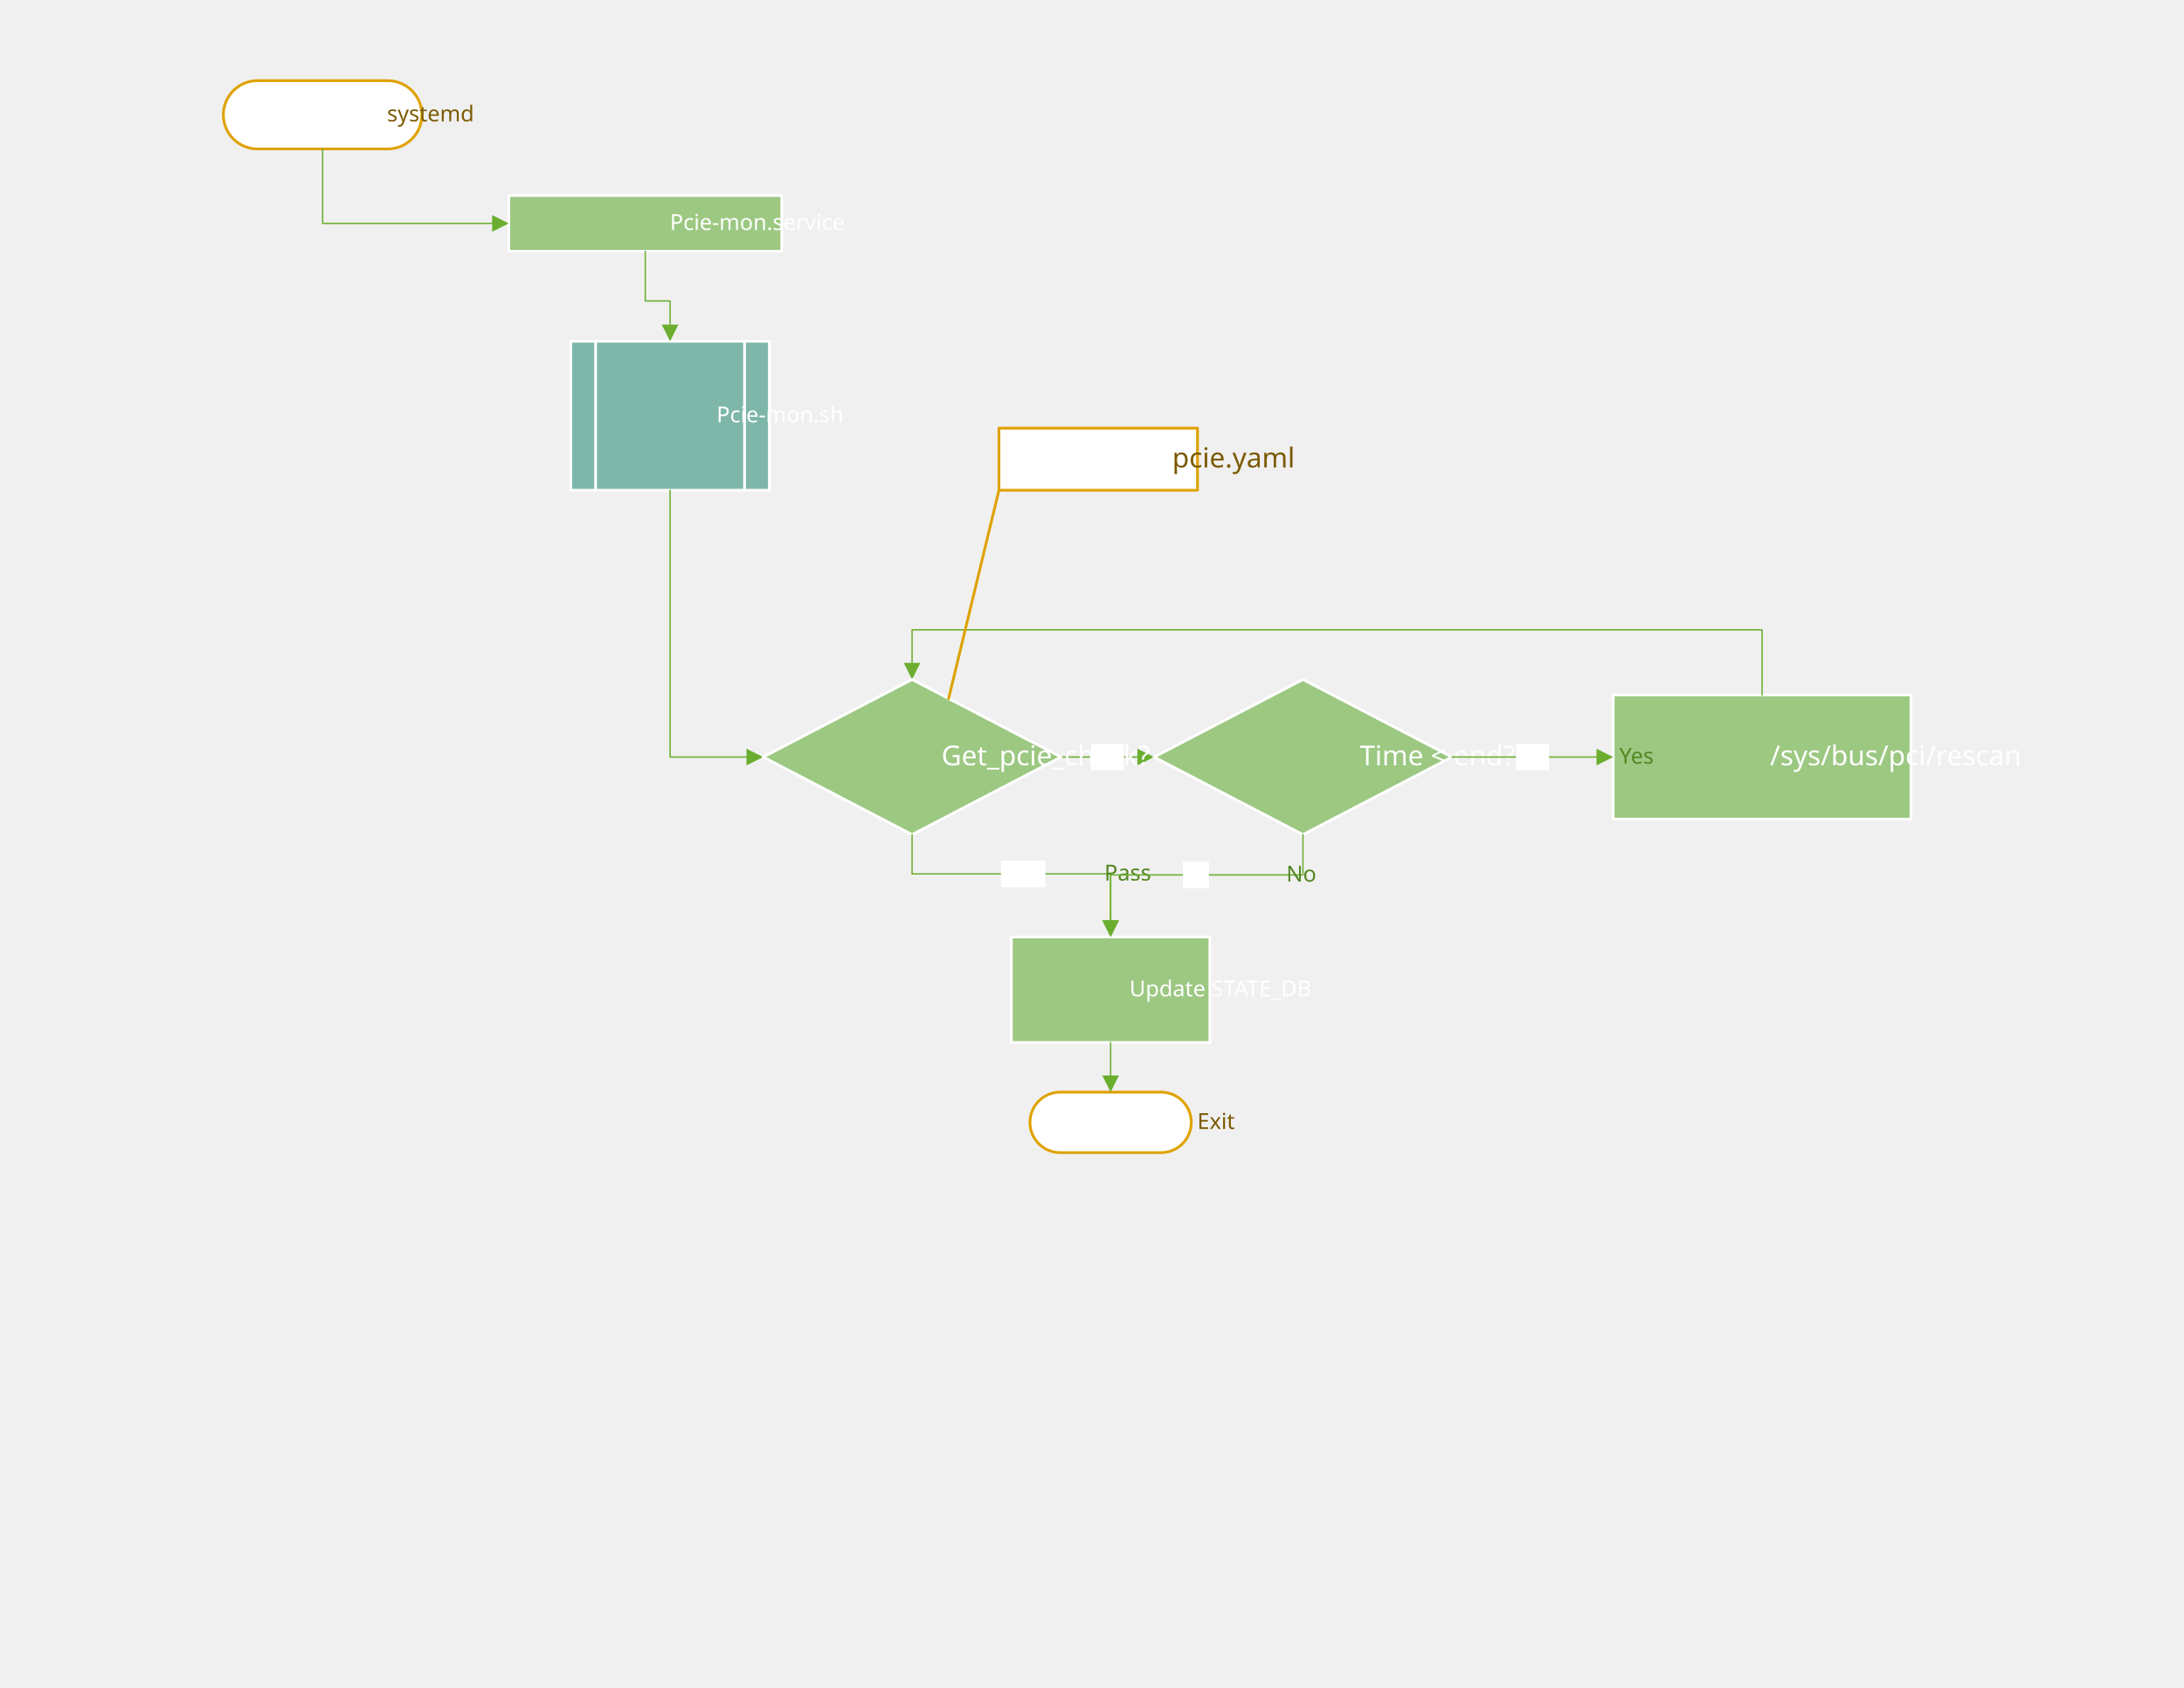
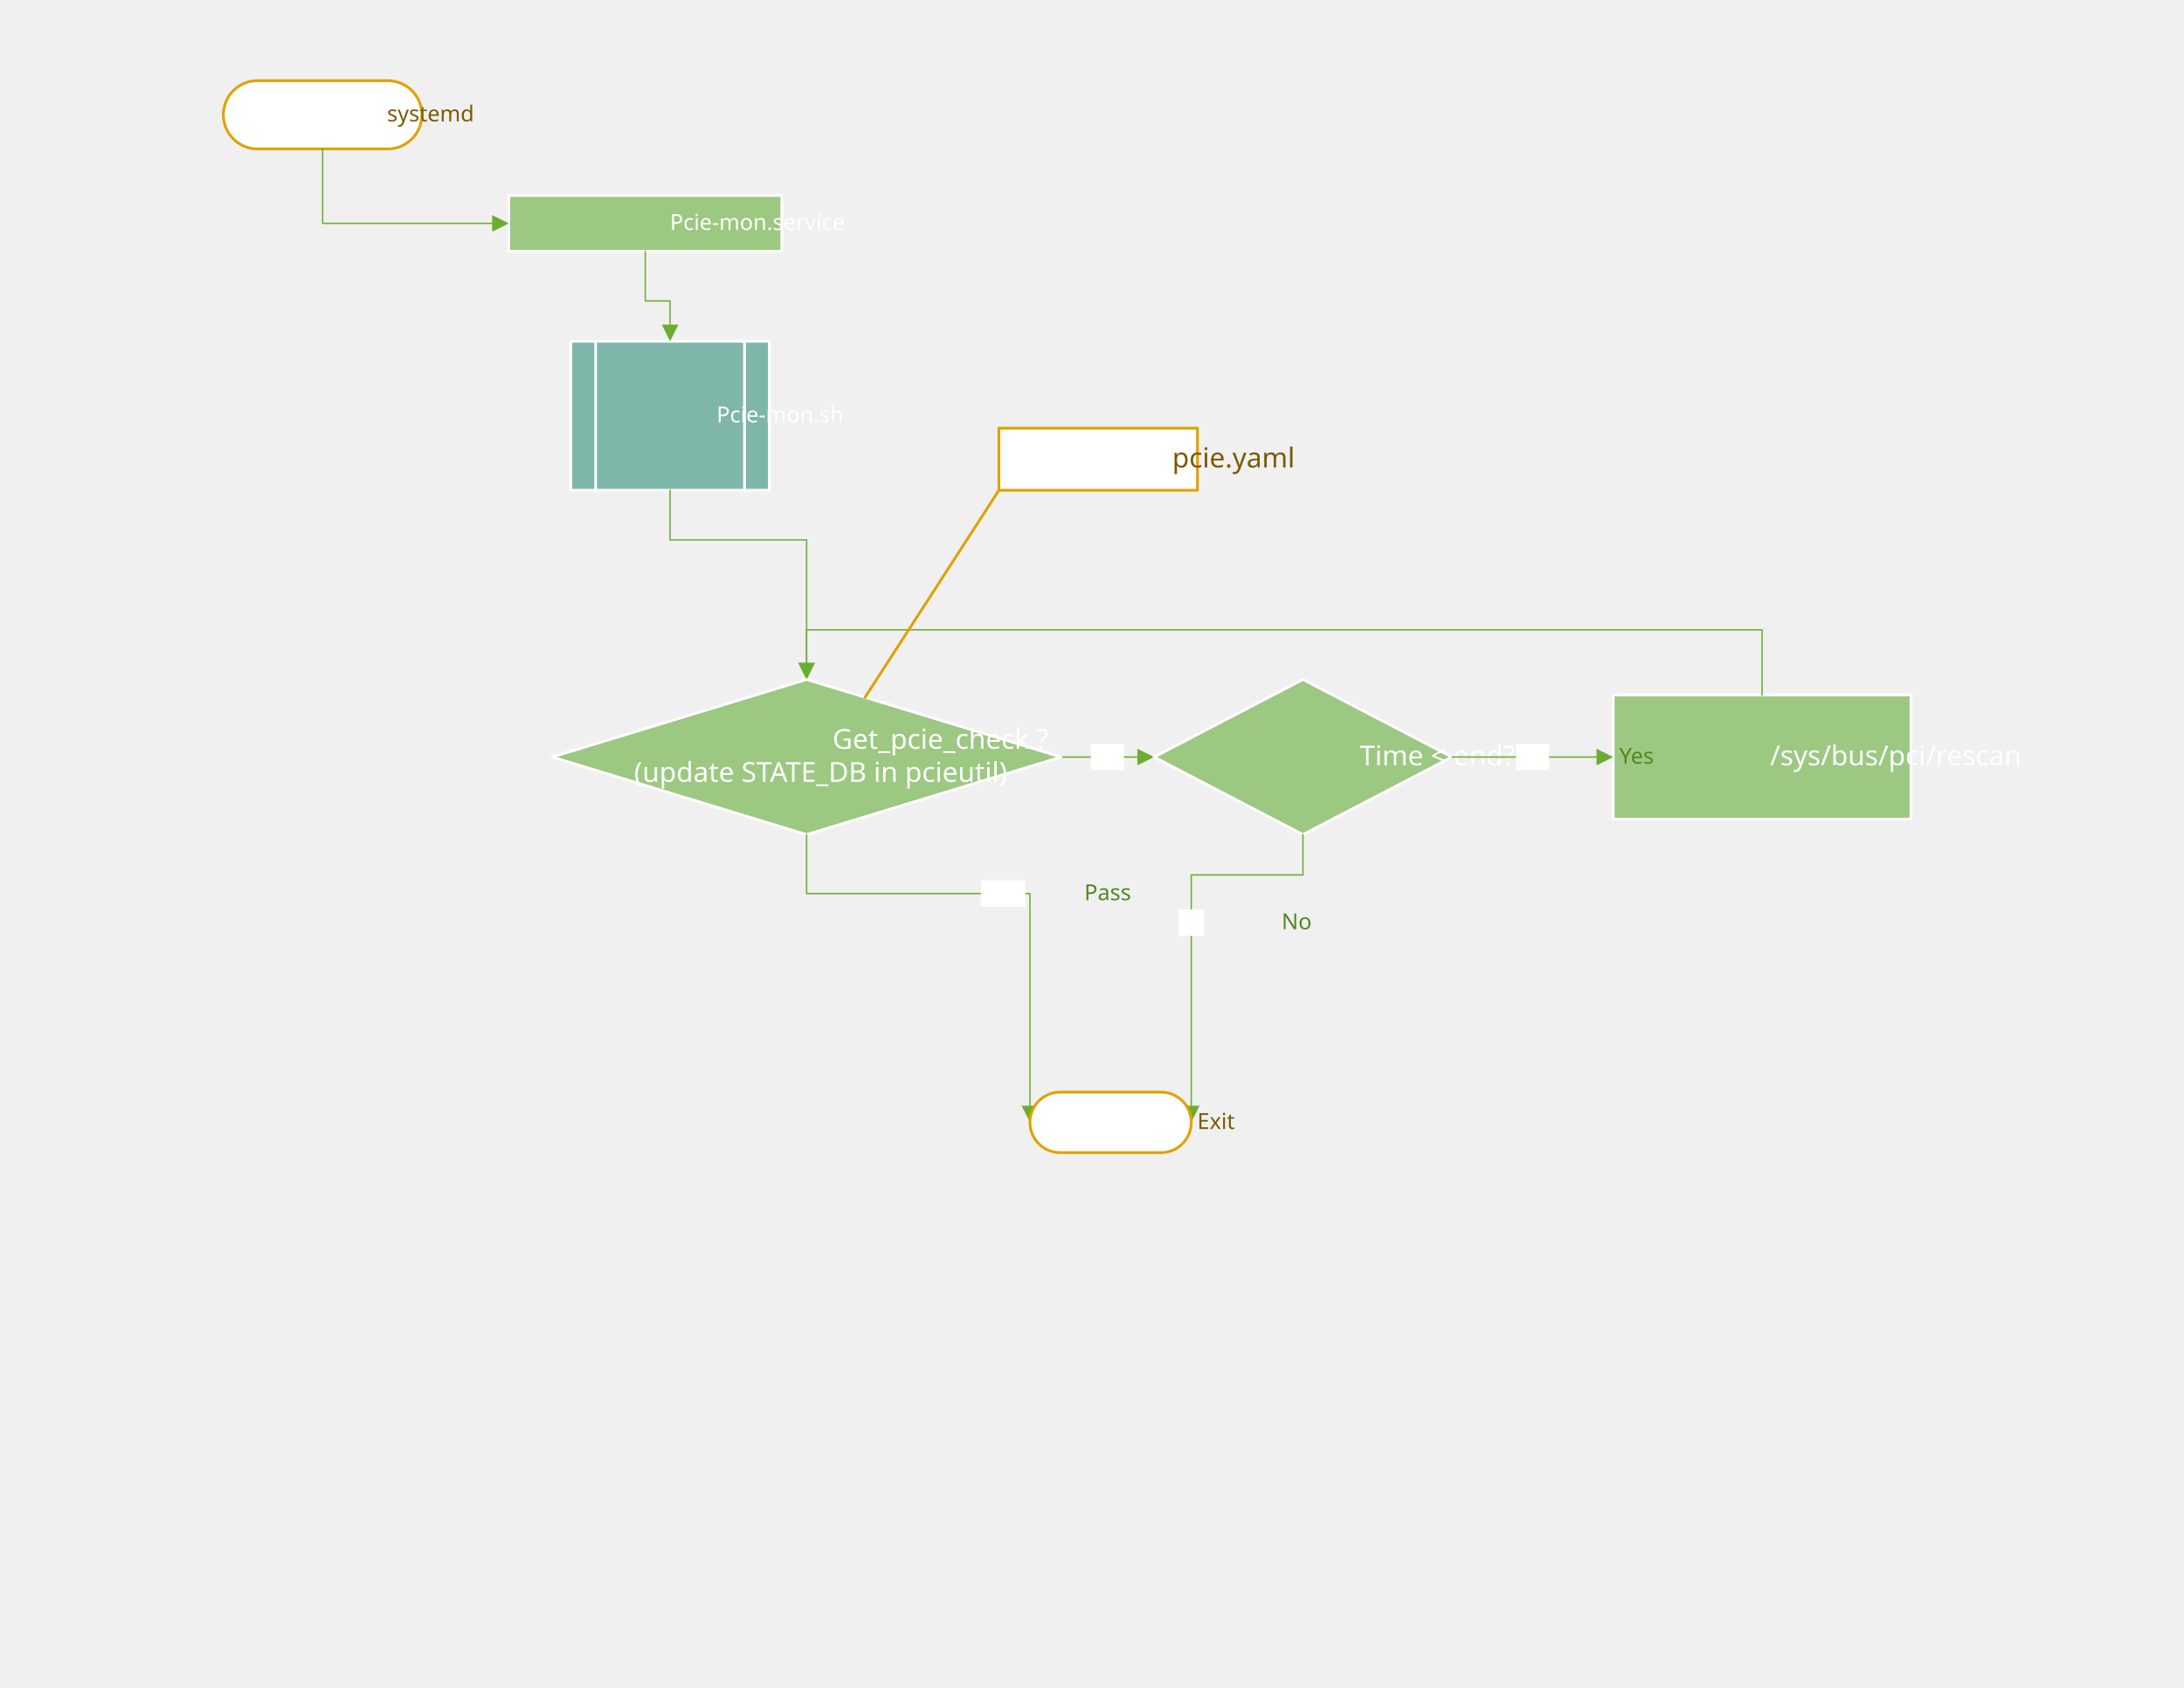
- <svg xmlns="http://www.w3.org/2000/svg" xmlns:ns1="http://schemas.microsoft.com/visio/2003/SVGExtensions/" xmlns:xlink="http://www.w3.org/1999/xlink" width="11in" height="8.5in" viewBox="0 0 792 612" xml:space="preserve" color-interpolation-filters="sRGB" class="st15">
+ <svg xmlns="http://www.w3.org/2000/svg" xmlns:ns1="http://schemas.microsoft.com/visio/2003/SVGExtensions/" xmlns:xlink="http://www.w3.org/1999/xlink" width="11in" height="8.5in" viewBox="0 0 792 612" xml:space="preserve" color-interpolation-filters="sRGB" class="st16">
  <ns1:documentProperties ns1:langID="1033" ns1:viewMarkup="false">
    <ns1:userDefs>
      <ns1:ud ns1:nameU="msvNoAutoConnect" ns1:val="VT0(0):26" />
      <ns1:ud ns1:nameU="visV14CFF" ns1:prompt="" ns1:val="VT0(1):26" />
+       <ns1:ud ns1:nameU="visFlowchartType" ns1:prompt="" ns1:val="VT4(CrossFunctional)" />
    </ns1:userDefs>
  </ns1:documentProperties>
  <style type="text/css">
	
		.st1 {fill:#9cc882;stroke:#ffffff;stroke-linecap:round;stroke-linejoin:round;stroke-width:1}
		.st2 {fill:#ffffff;font-family:Franklin Gothic Book;font-size:0.667em}
		.st3 {fill:#ffffff;stroke:#dfa202;stroke-linecap:round;stroke-linejoin:round;stroke-width:1}
		.st4 {fill:#7c5b02;font-family:Franklin Gothic Book;font-size:0.667em}
		.st5 {marker-end:url(#mrkr4-12);stroke:#6bae2f;stroke-linecap:round;stroke-linejoin:round;stroke-width:0.5}
		.st6 {fill:#6bae2f;fill-opacity:1;stroke:#6bae2f;stroke-opacity:1;stroke-width:0.166}
		.st7 {fill:#7eb6aa}
		.st8 {stroke:#ffffff;stroke-linecap:round;stroke-linejoin:round;stroke-width:1}
		.st9 {fill:#ffffff;font-family:Franklin Gothic Book;font-size:0.833em}
		.st10 {fill:#ffffff;stroke:none;stroke-linecap:butt;stroke-width:7.2}
		.st11 {fill:#528722;font-family:Franklin Gothic Book;font-size:0.667em}
- 		.st12 {fill:#ffffff}
- 		.st13 {stroke:#dea202;stroke-linecap:round;stroke-linejoin:round;stroke-width:1}
- 		.st14 {fill:#7b5a01;font-family:Franklin Gothic Book;font-size:0.833em}
- 		.st15 {fill:none;fill-rule:evenodd;font-size:12px;overflow:visible;stroke-linecap:square;stroke-miterlimit:3}
+ 		.st12 {font-size:1em}
+ 		.st13 {fill:#ffffff}
+ 		.st14 {stroke:#dea202;stroke-linecap:round;stroke-linejoin:round;stroke-width:1}
+ 		.st15 {fill:#7b5a01;font-family:Franklin Gothic Book;font-size:0.833em}
+ 		.st16 {fill:none;fill-rule:evenodd;font-size:12px;overflow:visible;stroke-linecap:square;stroke-miterlimit:3}
	
	</style>
  <defs id="Markers">
    <g id="lend4">
      <path d="M 2 1 L 0 0 L 2 -1 L 2 1 " style="stroke:none" />
    </g>
    <marker id="mrkr4-12" class="st6" ns1:arrowType="4" ns1:arrowSize="2" ns1:setback="12.08" refX="-12.08" orient="auto" markerUnits="strokeWidth" overflow="visible">
      <use xlink:href="#lend4" transform="scale(-6.04,-6.04) " />
    </marker>
  </defs>
  <g ns1:mID="0" ns1:index="1" ns1:groupContext="foregroundPage">
    <ns1:userDefs>
      <ns1:ud ns1:nameU="msvThemeOrder" ns1:val="VT0(0):26" />
      <ns1:ud ns1:nameU="visNavType" ns1:val="VT0(1):26" />
    </ns1:userDefs>
    <ns1:pageProperties ns1:drawingScale="1" ns1:pageScale="1" ns1:drawingUnits="0" ns1:shadowOffsetX="8.50394" ns1:shadowOffsetY="-8.50394" />
    <ns1:layer ns1:name="Connector" ns1:index="0" />
    <ns1:layer ns1:name="Flowchart" ns1:index="1" />
    <ns1:layer ns1:name="Callout" ns1:index="2" />
    <g id="shape172-1" ns1:mID="172" ns1:groupContext="shape" ns1:layerMember="1" transform="translate(184.5,-520.875)">
      <ns1:custProps>
        <ns1:cp ns1:nameU="Cost" ns1:lbl="Cost" ns1:prompt="" ns1:type="7" ns1:format="@" ns1:sortKey="" ns1:invis="false" ns1:ask="false" ns1:langID="1033" ns1:cal="0" />
        <ns1:cp ns1:nameU="ProcessNumber" ns1:lbl="Process Number" ns1:prompt="" ns1:type="2" ns1:format="" ns1:sortKey="" ns1:invis="false" ns1:ask="false" ns1:langID="1033" ns1:cal="0" />
        <ns1:cp ns1:nameU="Owner" ns1:lbl="Owner" ns1:prompt="" ns1:type="0" ns1:format="" ns1:sortKey="" ns1:invis="false" ns1:ask="false" ns1:langID="1033" ns1:cal="0" />
        <ns1:cp ns1:nameU="Function" ns1:lbl="Function" ns1:prompt="" ns1:type="0" ns1:format="" ns1:sortKey="" ns1:invis="false" ns1:ask="false" ns1:langID="1033" ns1:cal="0" ns1:val="VT4()" />
        <ns1:cp ns1:nameU="StartDate" ns1:lbl="Start Date" ns1:prompt="" ns1:type="5" ns1:format="" ns1:sortKey="" ns1:invis="false" ns1:ask="false" ns1:langID="1033" ns1:cal="0" />
        <ns1:cp ns1:nameU="EndDate" ns1:lbl="End Date" ns1:prompt="" ns1:type="5" ns1:format="" ns1:sortKey="" ns1:invis="false" ns1:ask="false" ns1:langID="1033" ns1:cal="0" />
        <ns1:cp ns1:nameU="Status" ns1:lbl="Status" ns1:prompt="" ns1:type="4" ns1:format=";Not Started;In Progress;Completed;Deferred;Waiting on Input" ns1:sortKey="" ns1:invis="false" ns1:ask="false" ns1:langID="1033" ns1:cal="0" ns1:val="VT4()" />
      </ns1:custProps>
      <ns1:userDefs>
        <ns1:ud ns1:nameU="visVersion" ns1:prompt="" ns1:val="VT0(15):26" />
        <ns1:ud ns1:nameU="DefaultWidth" ns1:prompt="" ns1:val="VT0(1):0" />
        <ns1:ud ns1:nameU="DefaultHeight" ns1:prompt="" ns1:val="VT0(0.75):0" />
        <ns1:ud ns1:nameU="ResizeTxtHeight" ns1:prompt="" ns1:val="VT0(0.75):0" />
        <ns1:ud ns1:nameU="visNavOrder" ns1:val="VT0(26000):26" />
      </ns1:userDefs>
      <ns1:textBlock ns1:margins="rect(2,2,2,2)" />
      <ns1:textRect cx="49.5" cy="601.875" width="99" height="20.25" />
      <rect x="0" y="591.75" width="99" height="20.25" class="st1" />
      <text x="20.98" y="604.27" class="st2" ns1:langID="1042">
        <ns1:paragraph ns1:horizAlign="1" />
        <ns1:tabList />Pcie-mon.service</text>
    </g>
    <g id="shape175-4" ns1:mID="175" ns1:groupContext="shape" ns1:layerMember="1" transform="translate(81,-558)">
      <ns1:custProps>
        <ns1:cp ns1:nameU="Cost" ns1:lbl="Cost" ns1:prompt="" ns1:type="7" ns1:format="@" ns1:sortKey="" ns1:invis="false" ns1:ask="false" ns1:langID="1033" ns1:cal="0" />
        <ns1:cp ns1:nameU="ProcessNumber" ns1:lbl="Process Number" ns1:prompt="" ns1:type="2" ns1:format="" ns1:sortKey="" ns1:invis="false" ns1:ask="false" ns1:langID="1033" ns1:cal="0" />
        <ns1:cp ns1:nameU="Owner" ns1:lbl="Owner" ns1:prompt="" ns1:type="0" ns1:format="" ns1:sortKey="" ns1:invis="false" ns1:ask="false" ns1:langID="1033" ns1:cal="0" />
        <ns1:cp ns1:nameU="Function" ns1:lbl="Function" ns1:prompt="" ns1:type="0" ns1:format="" ns1:sortKey="" ns1:invis="false" ns1:ask="false" ns1:langID="1033" ns1:cal="0" ns1:val="VT4()" />
        <ns1:cp ns1:nameU="StartDate" ns1:lbl="Start Date" ns1:prompt="" ns1:type="5" ns1:format="" ns1:sortKey="" ns1:invis="false" ns1:ask="false" ns1:langID="1033" ns1:cal="0" />
        <ns1:cp ns1:nameU="EndDate" ns1:lbl="End Date" ns1:prompt="" ns1:type="5" ns1:format="" ns1:sortKey="" ns1:invis="false" ns1:ask="false" ns1:langID="1033" ns1:cal="0" />
        <ns1:cp ns1:nameU="Status" ns1:lbl="Status" ns1:prompt="" ns1:type="4" ns1:format=";Not Started;In Progress;Completed;Deferred;Waiting on Input" ns1:sortKey="" ns1:invis="false" ns1:ask="false" ns1:langID="1033" ns1:cal="0" ns1:val="VT4()" />
      </ns1:custProps>
      <ns1:userDefs>
        <ns1:ud ns1:nameU="visVersion" ns1:prompt="" ns1:val="VT0(15):26" />
        <ns1:ud ns1:nameU="DefaultWidth" ns1:prompt="" ns1:val="VT0(1):0" />
        <ns1:ud ns1:nameU="DefaultHeight" ns1:prompt="" ns1:val="VT0(0.375):0" />
        <ns1:ud ns1:nameU="ResizeTxtHeight" ns1:prompt="" ns1:val="VT0(0.375):0" />
        <ns1:ud ns1:nameU="visNavOrder" ns1:val="VT0(29000):26" />
      </ns1:userDefs>
      <ns1:textBlock ns1:margins="rect(2,2,2,2)" />
      <ns1:textRect cx="36" cy="599.625" width="72" height="24.75" />
      <path d="M12.37 612 L59.62 612 A12.375 12.375 -180 0 0 59.62 587.25 L12.37 587.25 A12.375 12.375 -180 1 0 12.37 612 Z" class="st3" />
      <text x="21.91" y="602.02" class="st4" ns1:langID="1042">
        <ns1:paragraph ns1:horizAlign="1" />
        <ns1:tabList />systemd</text>
    </g>
    <g id="shape179-7" ns1:mID="179" ns1:groupContext="shape" ns1:layerMember="0" transform="translate(117,-558)">
      <ns1:userDefs>
        <ns1:ud ns1:nameU="visNavOrder" ns1:val="VT0(32000):26" />
      </ns1:userDefs>
      <path d="M0 612 L0 639 L61.46 639" class="st5" />
    </g>
    <g id="shape185-13" ns1:mID="185" ns1:groupContext="shape" ns1:layerMember="1" transform="translate(207,-434.25)">
      <ns1:custProps>
        <ns1:cp ns1:nameU="Cost" ns1:lbl="Cost" ns1:prompt="" ns1:type="7" ns1:format="@" ns1:sortKey="" ns1:invis="false" ns1:ask="false" ns1:langID="1033" ns1:cal="0" />
        <ns1:cp ns1:nameU="ProcessNumber" ns1:lbl="Process Number" ns1:prompt="" ns1:type="2" ns1:format="" ns1:sortKey="" ns1:invis="false" ns1:ask="false" ns1:langID="1033" ns1:cal="0" />
        <ns1:cp ns1:nameU="Owner" ns1:lbl="Owner" ns1:prompt="" ns1:type="0" ns1:format="" ns1:sortKey="" ns1:invis="false" ns1:ask="false" ns1:langID="1033" ns1:cal="0" />
        <ns1:cp ns1:nameU="Function" ns1:lbl="Function" ns1:prompt="" ns1:type="0" ns1:format="" ns1:sortKey="" ns1:invis="false" ns1:ask="false" ns1:langID="1033" ns1:cal="0" ns1:val="VT4()" />
        <ns1:cp ns1:nameU="StartDate" ns1:lbl="Start Date" ns1:prompt="" ns1:type="5" ns1:format="" ns1:sortKey="" ns1:invis="false" ns1:ask="false" ns1:langID="1033" ns1:cal="0" />
        <ns1:cp ns1:nameU="EndDate" ns1:lbl="End Date" ns1:prompt="" ns1:type="5" ns1:format="" ns1:sortKey="" ns1:invis="false" ns1:ask="false" ns1:langID="1033" ns1:cal="0" />
        <ns1:cp ns1:nameU="Status" ns1:lbl="Status" ns1:prompt="" ns1:type="4" ns1:format=";Not Started;In Progress;Completed;Deferred;Waiting on Input" ns1:sortKey="" ns1:invis="false" ns1:ask="false" ns1:langID="1033" ns1:cal="0" ns1:val="VT4()" />
      </ns1:custProps>
      <ns1:userDefs>
        <ns1:ud ns1:nameU="AntiScale" ns1:val="VT0(1):26" />
        <ns1:ud ns1:nameU="visVersion" ns1:prompt="" ns1:val="VT0(15):26" />
        <ns1:ud ns1:nameU="DefaultWidth" ns1:prompt="" ns1:val="VT0(1):0" />
        <ns1:ud ns1:nameU="DefaultHeight" ns1:prompt="" ns1:val="VT0(0.75):0" />
        <ns1:ud ns1:nameU="ResizeTxtHeight" ns1:prompt="" ns1:val="VT0(0.75):0" />
        <ns1:ud ns1:nameU="visNavOrder" ns1:val="VT0(35000):26" />
      </ns1:userDefs>
      <ns1:textBlock ns1:margins="rect(2,2,2,2)" />
      <ns1:textRect cx="36" cy="585" width="54" height="54" />
      <path d="M0 612 L72 612 L72 558 L0 558 L0 612 Z" class="st7" />
      <path d="M0 612 L72 612 L72 558 L0 558 L0 612" class="st8" />
      <path d="M9 612 L9 558" class="st8" />
      <path d="M63 612 L63 558" class="st8" />
      <text x="15.38" y="587.4" class="st2" ns1:langID="1042">
        <ns1:paragraph ns1:horizAlign="1" />
        <ns1:tabList />Pcie-mon.sh</text>
    </g>
    <g id="shape202-19" ns1:mID="202" ns1:groupContext="shape" ns1:layerMember="0" transform="translate(229.5,-520.875)">
      <ns1:userDefs>
        <ns1:ud ns1:nameU="visNavOrder" ns1:val="VT0(48000):26" />
      </ns1:userDefs>
      <path d="M4.5 612 L4.5 630 L13.5 630 L13.5 638.58" class="st5" />
    </g>
    <g id="shape203-24" ns1:mID="203" ns1:groupContext="shape" ns1:layerMember="0" transform="translate(243,-434.25)">
      <ns1:userDefs>
        <ns1:ud ns1:nameU="visNavOrder" ns1:val="VT0(49000):26" />
      </ns1:userDefs>
-       <path d="M0 612 L0 708.75 L27.71 708.75" class="st5" />
+       <path d="M0 612 L0 630 L49.5 630 L49.5 674.58" class="st5" />
    </g>
    <g id="shape205-29" ns1:mID="205" ns1:groupContext="shape" transform="translate(585,-315)">
      <ns1:userDefs>
        <ns1:ud ns1:nameU="visVersion" ns1:val="VT0(15):26" />
        <ns1:ud ns1:nameU="visNavOrder" ns1:val="VT0(51000):26" />
      </ns1:userDefs>
      <ns1:textBlock ns1:margins="rect(4,4,4,4)" />
      <ns1:textRect cx="54" cy="589.5" width="108" height="45" />
      <rect x="0" y="567" width="108" height="45" class="st1" />
      <text x="10.09" y="592.5" class="st9" ns1:langID="1042">
        <ns1:paragraph ns1:horizAlign="1" />
        <ns1:tabList />/sys/bus/pci/rescan</text>
    </g>
    <g id="shape206-32" ns1:mID="206" ns1:groupContext="shape" ns1:layerMember="0" transform="translate(384.75,-328.5)">
      <ns1:userDefs>
        <ns1:ud ns1:nameU="visNavOrder" ns1:val="VT0(52000):26" />
      </ns1:userDefs>
      <ns1:textBlock ns1:margins="rect(4,4,4,4)" />
      <ns1:textRect cx="16.875" cy="603" width="40" height="17.604" />
      <path d="M0 603 L27.71 603" class="st5" />
      <rect ns1:rectContext="textBkgnd" x="10.89" y="598.2" width="11.969" height="9.6" class="st10" />
      <text x="10.89" y="605.4" class="st11" ns1:langID="1042">
        <ns1:paragraph ns1:horizAlign="1" />
        <ns1:tabList />Fail</text>
    </g>
    <g id="shape207-39" ns1:mID="207" ns1:groupContext="shape" ns1:layerMember="0" transform="translate(639,-353.813)">
      <ns1:userDefs>
        <ns1:ud ns1:nameU="visNavOrder" ns1:val="VT0(53000):26" />
      </ns1:userDefs>
-       <path d="M0 605.81 L0 582.19 L-308.25 582.19 L-308.25 594.15" class="st5" />
-     </g>
-     <g id="shape208-44" ns1:mID="208" ns1:groupContext="shape" transform="translate(276.75,-309.375)">
+       <path d="M0 605.81 L0 582.19 L-346.5 582.19 L-346.5 594.15" class="st5" />
+     </g>
+     <g id="shape208-44" ns1:mID="208" ns1:groupContext="shape" transform="translate(200.25,-309.375)">
      <ns1:userDefs>
        <ns1:ud ns1:nameU="visVersion" ns1:prompt="" ns1:val="VT0(15):26" />
        <ns1:ud ns1:nameU="visNavOrder" ns1:val="VT0(54000):26" />
      </ns1:userDefs>
      <ns1:textBlock ns1:margins="rect(4,4,4,4)" />
-       <ns1:textRect cx="54" cy="583.875" width="108" height="56.25" />
-       <path d="M54 612 L108 583.87 L54 555.75 L0 583.87 L54 612 Z" class="st1" />
-       <text x="17.88" y="586.88" class="st9" ns1:langID="1042">
-         <ns1:paragraph ns1:horizAlign="1" />
-         <ns1:tabList />Get_pcie_check?</text>
-     </g>
-     <g id="shape212-47" ns1:mID="212" ns1:groupContext="shape" transform="translate(418.5,-309.375)">
+       <ns1:textRect cx="92.25" cy="583.875" width="184.5" height="56.25" />
+       <path d="M92.25 612 L184.5 583.87 L92.25 555.75 L0 583.87 L92.25 612 Z" class="st1" />
+       <text x="54.88" y="580.88" class="st9" ns1:langID="1042">
+         <ns1:paragraph ns1:horizAlign="1" />
+         <ns1:tabList />Get_pcie_check ?<ns1:newlineChar />
+         <tspan x="29.68" dy="1.2em" class="st12">(update STATE_DB in pcieutil)</tspan>
+       </text>
+     </g>
+     <g id="shape212-48" ns1:mID="212" ns1:groupContext="shape" transform="translate(418.5,-309.375)">
      <ns1:userDefs>
        <ns1:ud ns1:nameU="visVersion" ns1:prompt="" ns1:val="VT0(15):26" />
        <ns1:ud ns1:nameU="visNavOrder" ns1:val="VT0(55000):26" />
      </ns1:userDefs>
      <ns1:textBlock ns1:margins="rect(4,4,4,4)" />
      <ns1:textRect cx="54" cy="583.875" width="108" height="56.25" />
      <path d="M54 612 L108 583.87 L54 555.75 L0 583.87 L54 612 Z" class="st1" />
      <text x="27.79" y="586.88" class="st9" ns1:langID="1042">
        <ns1:paragraph ns1:horizAlign="1" />
        <ns1:tabList />Time &lt; end?</text>
    </g>
-     <g id="shape213-50" ns1:mID="213" ns1:groupContext="shape" ns1:layerMember="0" transform="translate(526.5,-328.5)">
+     <g id="shape213-51" ns1:mID="213" ns1:groupContext="shape" ns1:layerMember="0" transform="translate(526.5,-328.5)">
      <ns1:userDefs>
        <ns1:ud ns1:nameU="visNavOrder" ns1:val="VT0(56000):26" />
      </ns1:userDefs>
      <ns1:textBlock ns1:margins="rect(4,4,4,4)" />
      <ns1:textRect cx="29.25" cy="603" width="40" height="17.604" />
      <path d="M0 603 L52.46 603" class="st5" />
      <rect ns1:rectContext="textBkgnd" x="23.272" y="598.2" width="11.957" height="9.6" class="st10" />
      <text x="23.27" y="605.4" class="st11" ns1:langID="1042">
        <ns1:paragraph ns1:horizAlign="1" />
        <ns1:tabList />Yes</text>
    </g>
-     <g id="shape229-57" ns1:mID="229" ns1:groupContext="shape" ns1:layerMember="1" transform="translate(366.75,-234)">
-       <ns1:custProps>
-         <ns1:cp ns1:nameU="Cost" ns1:lbl="Cost" ns1:prompt="" ns1:type="7" ns1:format="@" ns1:sortKey="" ns1:invis="false" ns1:ask="false" ns1:langID="1033" ns1:cal="0" />
-         <ns1:cp ns1:nameU="ProcessNumber" ns1:lbl="Process Number" ns1:prompt="" ns1:type="2" ns1:format="" ns1:sortKey="" ns1:invis="false" ns1:ask="false" ns1:langID="1033" ns1:cal="0" />
-         <ns1:cp ns1:nameU="Owner" ns1:lbl="Owner" ns1:prompt="" ns1:type="0" ns1:format="" ns1:sortKey="" ns1:invis="false" ns1:ask="false" ns1:langID="1033" ns1:cal="0" />
-         <ns1:cp ns1:nameU="Function" ns1:lbl="Function" ns1:prompt="" ns1:type="0" ns1:format="" ns1:sortKey="" ns1:invis="false" ns1:ask="false" ns1:langID="1033" ns1:cal="0" ns1:val="VT4()" />
-         <ns1:cp ns1:nameU="StartDate" ns1:lbl="Start Date" ns1:prompt="" ns1:type="5" ns1:format="" ns1:sortKey="" ns1:invis="false" ns1:ask="false" ns1:langID="1033" ns1:cal="0" />
-         <ns1:cp ns1:nameU="EndDate" ns1:lbl="End Date" ns1:prompt="" ns1:type="5" ns1:format="" ns1:sortKey="" ns1:invis="false" ns1:ask="false" ns1:langID="1033" ns1:cal="0" />
-         <ns1:cp ns1:nameU="Status" ns1:lbl="Status" ns1:prompt="" ns1:type="4" ns1:format=";Not Started;In Progress;Completed;Deferred;Waiting on Input" ns1:sortKey="" ns1:invis="false" ns1:ask="false" ns1:langID="1033" ns1:cal="0" ns1:val="VT4()" />
-       </ns1:custProps>
-       <ns1:userDefs>
-         <ns1:ud ns1:nameU="visVersion" ns1:prompt="" ns1:val="VT0(15):26" />
-         <ns1:ud ns1:nameU="DefaultWidth" ns1:prompt="" ns1:val="VT0(1):0" />
-         <ns1:ud ns1:nameU="DefaultHeight" ns1:prompt="" ns1:val="VT0(0.75):0" />
-         <ns1:ud ns1:nameU="ResizeTxtHeight" ns1:prompt="" ns1:val="VT0(0.75):0" />
-         <ns1:ud ns1:nameU="visNavOrder" ns1:val="VT0(57000):26" />
-       </ns1:userDefs>
-       <ns1:textBlock ns1:margins="rect(2,2,2,2)" />
-       <ns1:textRect cx="36" cy="592.875" width="72" height="38.25" />
-       <rect x="0" y="573.75" width="72" height="38.25" class="st1" />
-       <text x="5.36" y="595.27" class="st2" ns1:langID="1042">
-         <ns1:paragraph ns1:horizAlign="1" />
-         <ns1:tabList />Update STATE_DB</text>
-     </g>
-     <g id="shape230-60" ns1:mID="230" ns1:groupContext="shape" ns1:layerMember="0" transform="translate(330.75,-309.375)">
+     <g id="shape230-58" ns1:mID="230" ns1:groupContext="shape" ns1:layerMember="0" transform="translate(292.5,-309.375)">
      <ns1:userDefs>
        <ns1:ud ns1:nameU="visNavOrder" ns1:val="VT0(58000):26" />
      </ns1:userDefs>
      <ns1:textBlock ns1:margins="rect(4,4,4,4)" />
-       <ns1:textRect cx="40.312" cy="626.25" width="40" height="17.604" />
-       <path d="M0 612 L0 626.25 L72 626.25 L72 643.08" class="st5" />
-       <rect ns1:rectContext="textBkgnd" x="32.25" y="621.45" width="16.125" height="9.6" class="st10" />
-       <text x="32.25" y="628.65" class="st11" ns1:langID="1042">
+       <ns1:textRect cx="71.297" cy="633.375" width="40" height="17.604" />
+       <path d="M0 612 L0 633.37 L81 633.37 L81 710.3" class="st5" />
+       <rect ns1:rectContext="textBkgnd" x="63.234" y="628.575" width="16.125" height="9.6" class="st10" />
+       <text x="63.23" y="635.78" class="st11" ns1:langID="1042">
        <ns1:paragraph ns1:horizAlign="1" />
        <ns1:tabList />Pass</text>
    </g>
-     <g id="shape231-67" ns1:mID="231" ns1:groupContext="shape" ns1:layerMember="0" transform="translate(472.5,-309.375)">
+     <g id="shape231-65" ns1:mID="231" ns1:groupContext="shape" ns1:layerMember="0" transform="translate(472.5,-309.375)">
      <ns1:userDefs>
        <ns1:ud ns1:nameU="visNavOrder" ns1:val="VT0(59000):26" />
      </ns1:userDefs>
      <ns1:textBlock ns1:margins="rect(4,4,4,4)" />
-       <ns1:textRect cx="-38.812" cy="626.625" width="40" height="17.604" />
-       <path d="M0 612 L0 626.62 L-69.75 626.62 L-69.75 643.08" class="st5" />
-       <rect ns1:rectContext="textBkgnd" x="-43.52" y="621.825" width="9.414" height="9.6" class="st10" />
-       <text x="-43.52" y="629.03" class="st11" ns1:langID="1042">
+       <ns1:textRect cx="-40.5" cy="643.922" width="40" height="17.604" />
+       <path d="M0 612 L0 626.62 L-40.5 626.62 L-40.5 710.3" class="st5" />
+       <rect ns1:rectContext="textBkgnd" x="-45.207" y="639.122" width="9.414" height="9.6" class="st10" />
+       <text x="-45.21" y="646.32" class="st11" ns1:langID="1042">
        <ns1:paragraph ns1:horizAlign="1" />
        <ns1:tabList />No</text>
    </g>
-     <g id="shape239-74" ns1:mID="239" ns1:groupContext="shape" ns1:layerMember="1" transform="translate(373.5,-194.063)">
+     <g id="shape239-72" ns1:mID="239" ns1:groupContext="shape" ns1:layerMember="1" transform="translate(373.5,-194.063)">
      <ns1:custProps>
        <ns1:cp ns1:nameU="Cost" ns1:lbl="Cost" ns1:prompt="" ns1:type="7" ns1:format="@" ns1:sortKey="" ns1:invis="false" ns1:ask="false" ns1:langID="1033" ns1:cal="0" />
        <ns1:cp ns1:nameU="ProcessNumber" ns1:lbl="Process Number" ns1:prompt="" ns1:type="2" ns1:format="" ns1:sortKey="" ns1:invis="false" ns1:ask="false" ns1:langID="1033" ns1:cal="0" />
        <ns1:cp ns1:nameU="Owner" ns1:lbl="Owner" ns1:prompt="" ns1:type="0" ns1:format="" ns1:sortKey="" ns1:invis="false" ns1:ask="false" ns1:langID="1033" ns1:cal="0" />
        <ns1:cp ns1:nameU="Function" ns1:lbl="Function" ns1:prompt="" ns1:type="0" ns1:format="" ns1:sortKey="" ns1:invis="false" ns1:ask="false" ns1:langID="1033" ns1:cal="0" ns1:val="VT4()" />
        <ns1:cp ns1:nameU="StartDate" ns1:lbl="Start Date" ns1:prompt="" ns1:type="5" ns1:format="" ns1:sortKey="" ns1:invis="false" ns1:ask="false" ns1:langID="1033" ns1:cal="0" />
        <ns1:cp ns1:nameU="EndDate" ns1:lbl="End Date" ns1:prompt="" ns1:type="5" ns1:format="" ns1:sortKey="" ns1:invis="false" ns1:ask="false" ns1:langID="1033" ns1:cal="0" />
        <ns1:cp ns1:nameU="Status" ns1:lbl="Status" ns1:prompt="" ns1:type="4" ns1:format=";Not Started;In Progress;Completed;Deferred;Waiting on Input" ns1:sortKey="" ns1:invis="false" ns1:ask="false" ns1:langID="1033" ns1:cal="0" ns1:val="VT4()" />
      </ns1:custProps>
      <ns1:userDefs>
        <ns1:ud ns1:nameU="visVersion" ns1:prompt="" ns1:val="VT0(15):26" />
        <ns1:ud ns1:nameU="DefaultWidth" ns1:prompt="" ns1:val="VT0(1):0" />
        <ns1:ud ns1:nameU="DefaultHeight" ns1:prompt="" ns1:val="VT0(0.375):0" />
        <ns1:ud ns1:nameU="ResizeTxtHeight" ns1:prompt="" ns1:val="VT0(0.375):0" />
        <ns1:ud ns1:nameU="visNavOrder" ns1:val="VT0(61000):26" />
      </ns1:userDefs>
      <ns1:textBlock ns1:margins="rect(2,2,2,2)" />
      <ns1:textRect cx="29.25" cy="601.031" width="58.5" height="21.938" />
      <path d="M10.97 612 L47.53 612 A10.969 10.969 -180 0 0 47.53 590.06 L10.97 590.06 A10.969 10.969 -180 1 0 10.97 612        Z" class="st3" />
      <text x="23.21" y="603.43" class="st4" ns1:langID="1042">
        <ns1:paragraph ns1:horizAlign="1" />
        <ns1:tabList />Exit</text>
    </g>
-     <g id="shape240-77" ns1:mID="240" ns1:groupContext="shape" ns1:layerMember="0" transform="translate(393.75,-234)">
-       <ns1:userDefs>
-         <ns1:ud ns1:nameU="visNavOrder" ns1:val="VT0(62000):26" />
-       </ns1:userDefs>
-       <path d="M9 612 L9 623.96" class="st5" />
-     </g>
-     <g id="shape238-82" ns1:mID="238" ns1:groupContext="shape" ns1:layerMember="2" transform="translate(362.25,-434.25)">
+     <g id="shape238-75" ns1:mID="238" ns1:groupContext="shape" ns1:layerMember="2" transform="translate(362.25,-434.25)">
      <ns1:userDefs>
        <ns1:ud ns1:nameU="visVersion" ns1:prompt="" ns1:val="VT0(15):26" />
        <ns1:ud ns1:nameU="msvStructureType" ns1:prompt="" ns1:val="VT4(Callout)" />
        <ns1:ud ns1:nameU="msvSDTargetIntersection" ns1:prompt="" />
        <ns1:ud ns1:nameU="msvSDCalloutNoHighlight" ns1:prompt="" ns1:val="VT0(0):5" />
        <ns1:ud ns1:nameU="msvShapeCategories" ns1:prompt="" ns1:val="VT0(0):26" />
        <ns1:ud ns1:nameU="Side" ns1:prompt="" ns1:val="VT0(4):26" />
        <ns1:ud ns1:nameU="LeaderEnd" ns1:prompt="" ns1:val="VT7(PNT(0.25,-0.25)):40" />
        <ns1:ud ns1:nameU="WHBoxIntersection" ns1:prompt="" ns1:val="VT7(PNT(0.40384615384615,0)):40" />
        <ns1:ud ns1:nameU="Embellishment" ns1:prompt="" ns1:val="VT0(2):26" />
        <ns1:ud ns1:nameU="BackFillColor" ns1:prompt="" ns1:val="VT5(#96afcf)" />
        <ns1:ud ns1:nameU="BackLineColor" ns1:prompt="" ns1:val="VT5(#1f477d)" />
        <ns1:ud ns1:nameU="DarkerColor" ns1:prompt="" ns1:val="VT5(#1f477d)" />
-         <ns1:ud ns1:nameU="msvSDTargetIntersection" ns1:prompt="" ns1:val="VT7(PNT(-0.25331532416503,-1.049054518664)):40" />
-         <ns1:ud ns1:nameU="LeaderEnd" ns1:prompt="" ns1:val="VT7(PNT(-0.25331532416503,-1.049054518664)):40" />
+         <ns1:ud ns1:nameU="msvSDTargetIntersection" ns1:prompt="" ns1:val="VT7(PNT(-0.67419536294267,-1.0429282430053)):40" />
+         <ns1:ud ns1:nameU="LeaderEnd" ns1:prompt="" ns1:val="VT7(PNT(-0.67419536294267,-1.0429282430053)):40" />
        <ns1:ud ns1:nameU="WHBoxIntersection" ns1:prompt="" ns1:val="VT7(PNT(0,0)):40" />
        <ns1:ud ns1:nameU="BackFillColor" ns1:prompt="" ns1:val="VT5(#ffffff)" />
        <ns1:ud ns1:nameU="BackLineColor" ns1:prompt="" ns1:val="VT5(#dfa202)" />
        <ns1:ud ns1:nameU="DarkerColor" ns1:prompt="" ns1:val="VT5(#dfa202)" />
        <ns1:ud ns1:nameU="visNavOrder" ns1:val="VT0(60000):26" />
      </ns1:userDefs>
      <ns1:textBlock ns1:margins="rect(4,4,4,4)" />
      <ns1:textRect cx="36" cy="600.75" width="72" height="20.004" />
-       <path d="M0 612 L72 612 L72 589.5 L0 589.5 L0 612 Z" class="st12" />
-       <path d="M0 612 L-18.24 687.53" class="st13" />
-       <path d="M0 612 L72 612 L72 589.5 L0 589.5 L0 612" class="st13" />
-       <text x="16.06" y="603.75" class="st14" ns1:langID="1042">
+       <path d="M0 612 L72 612 L72 589.5 L0 589.5 L0 612 Z" class="st13" />
+       <path d="M0 612 L-48.54 687.09" class="st14" />
+       <path d="M0 612 L72 612 L72 589.5 L0 589.5 L0 612" class="st14" />
+       <text x="16.06" y="603.75" class="st15" ns1:langID="1042">
        <ns1:paragraph ns1:horizAlign="1" />
        <ns1:tabList />pcie.yaml</text>
    </g>
  </g>
</svg>
